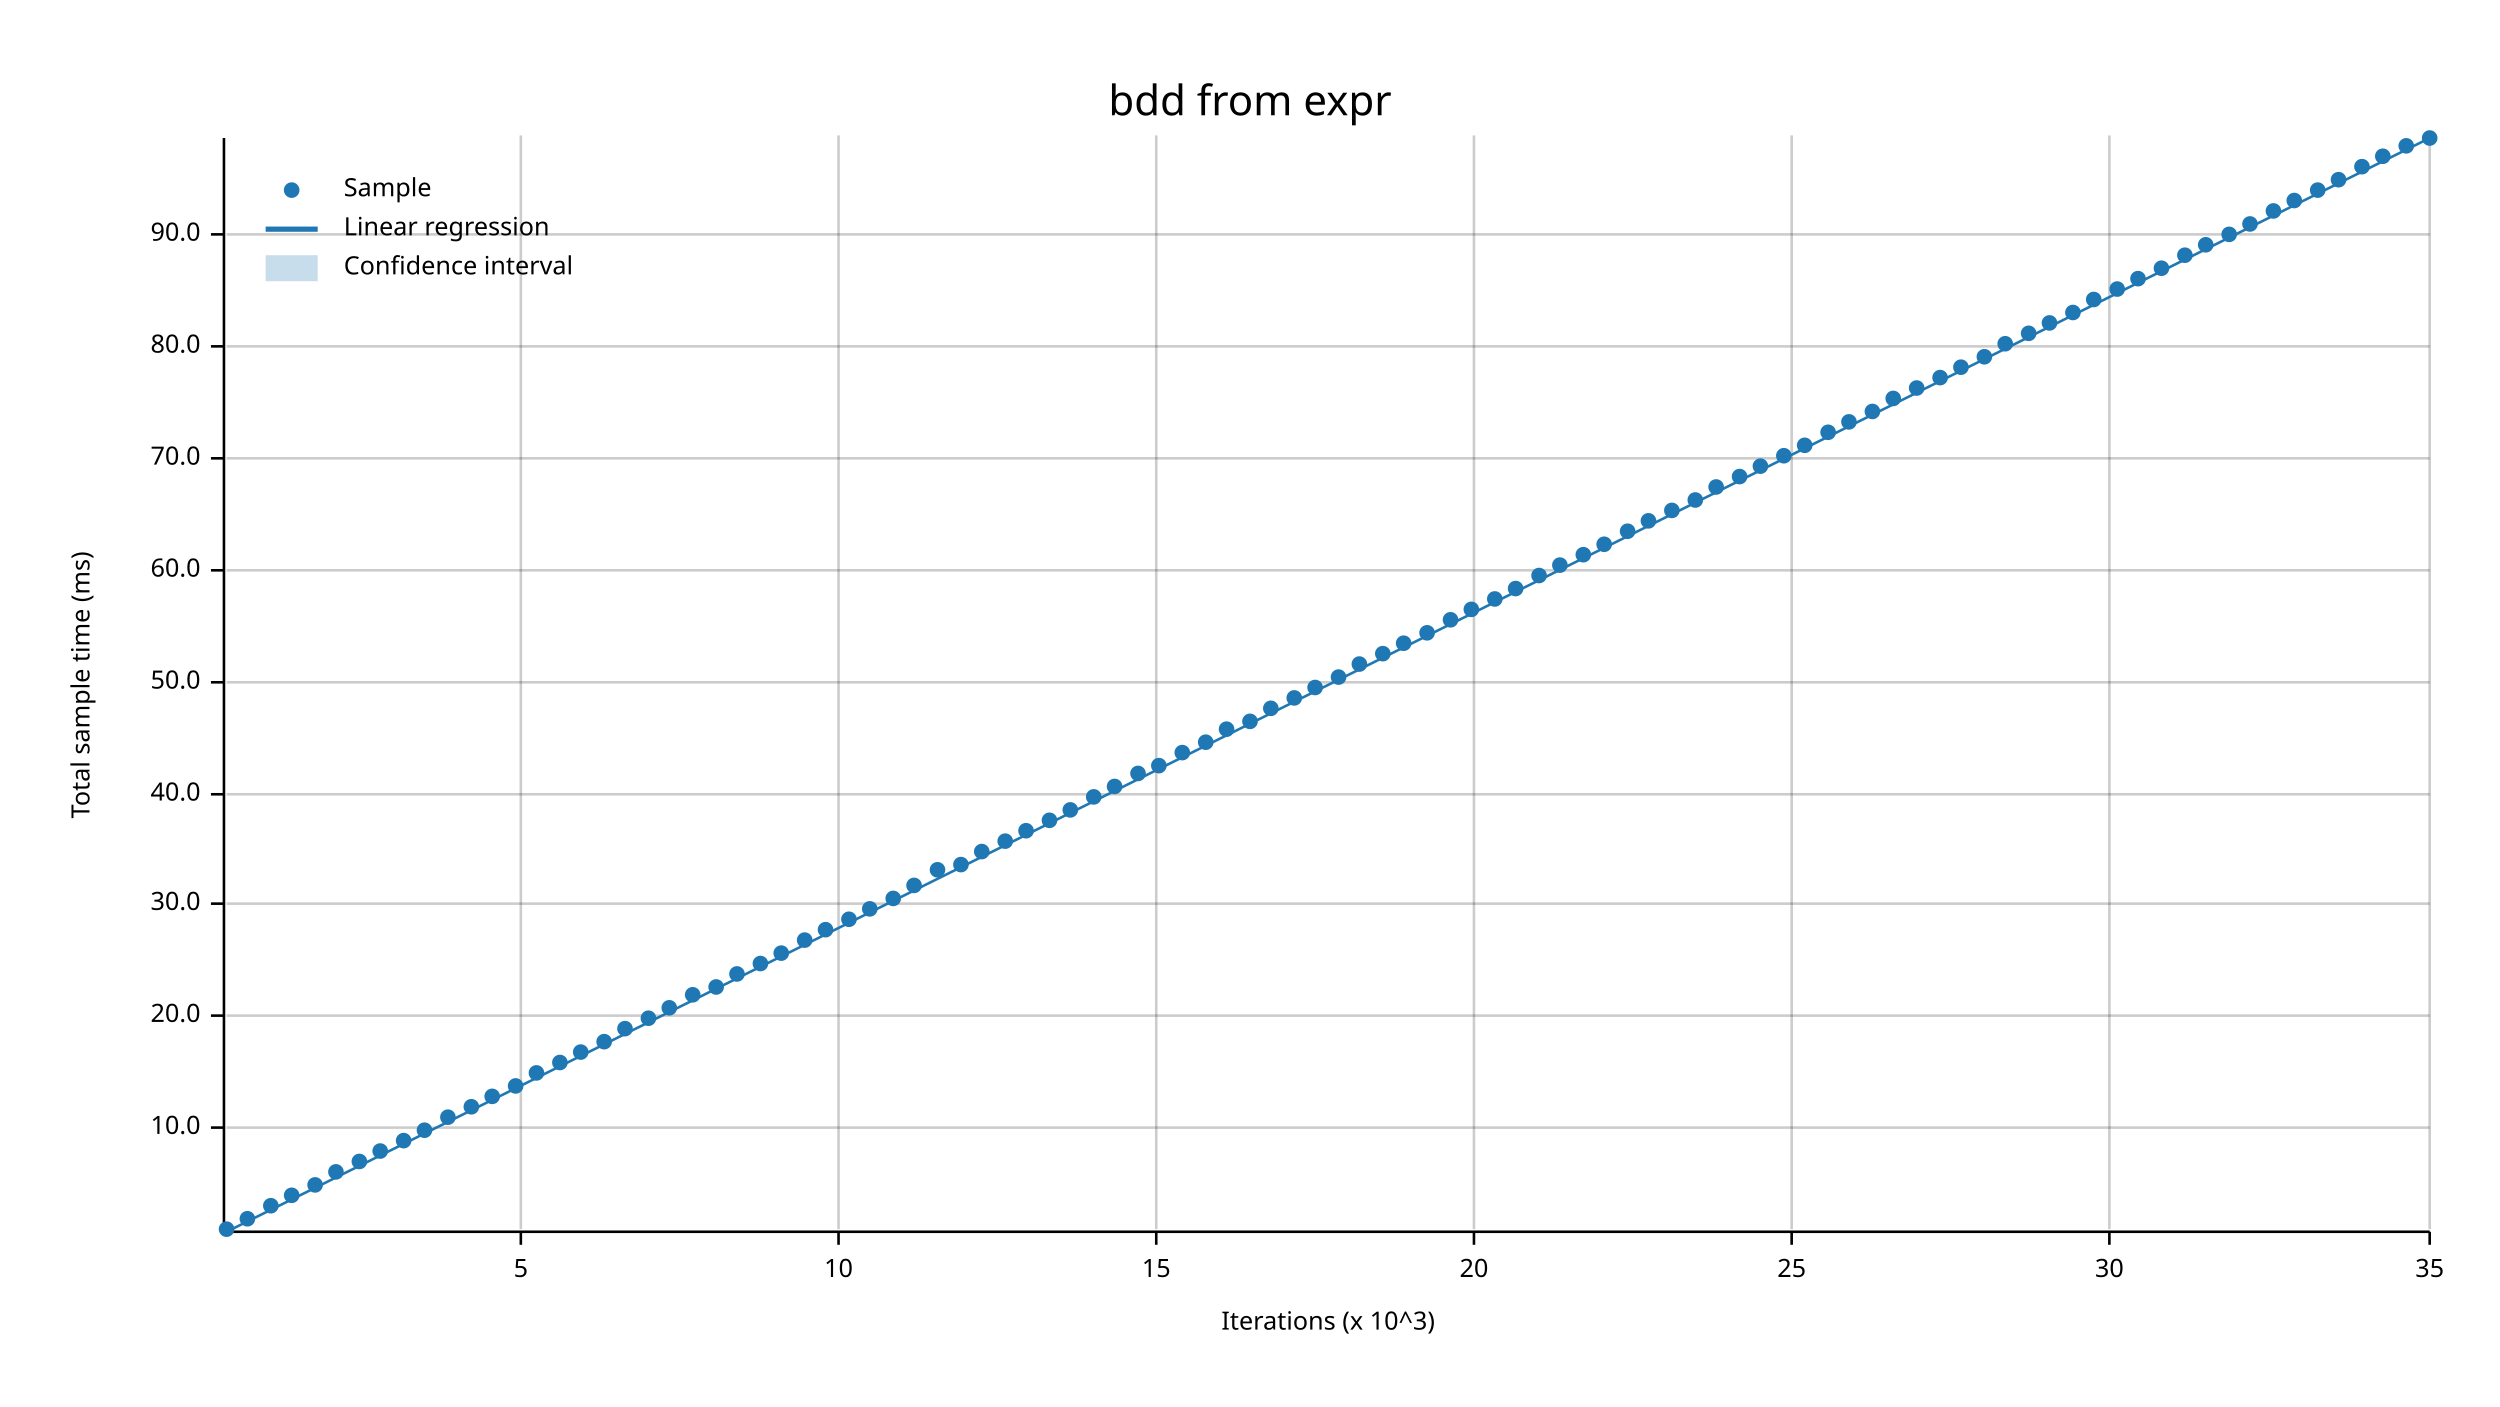
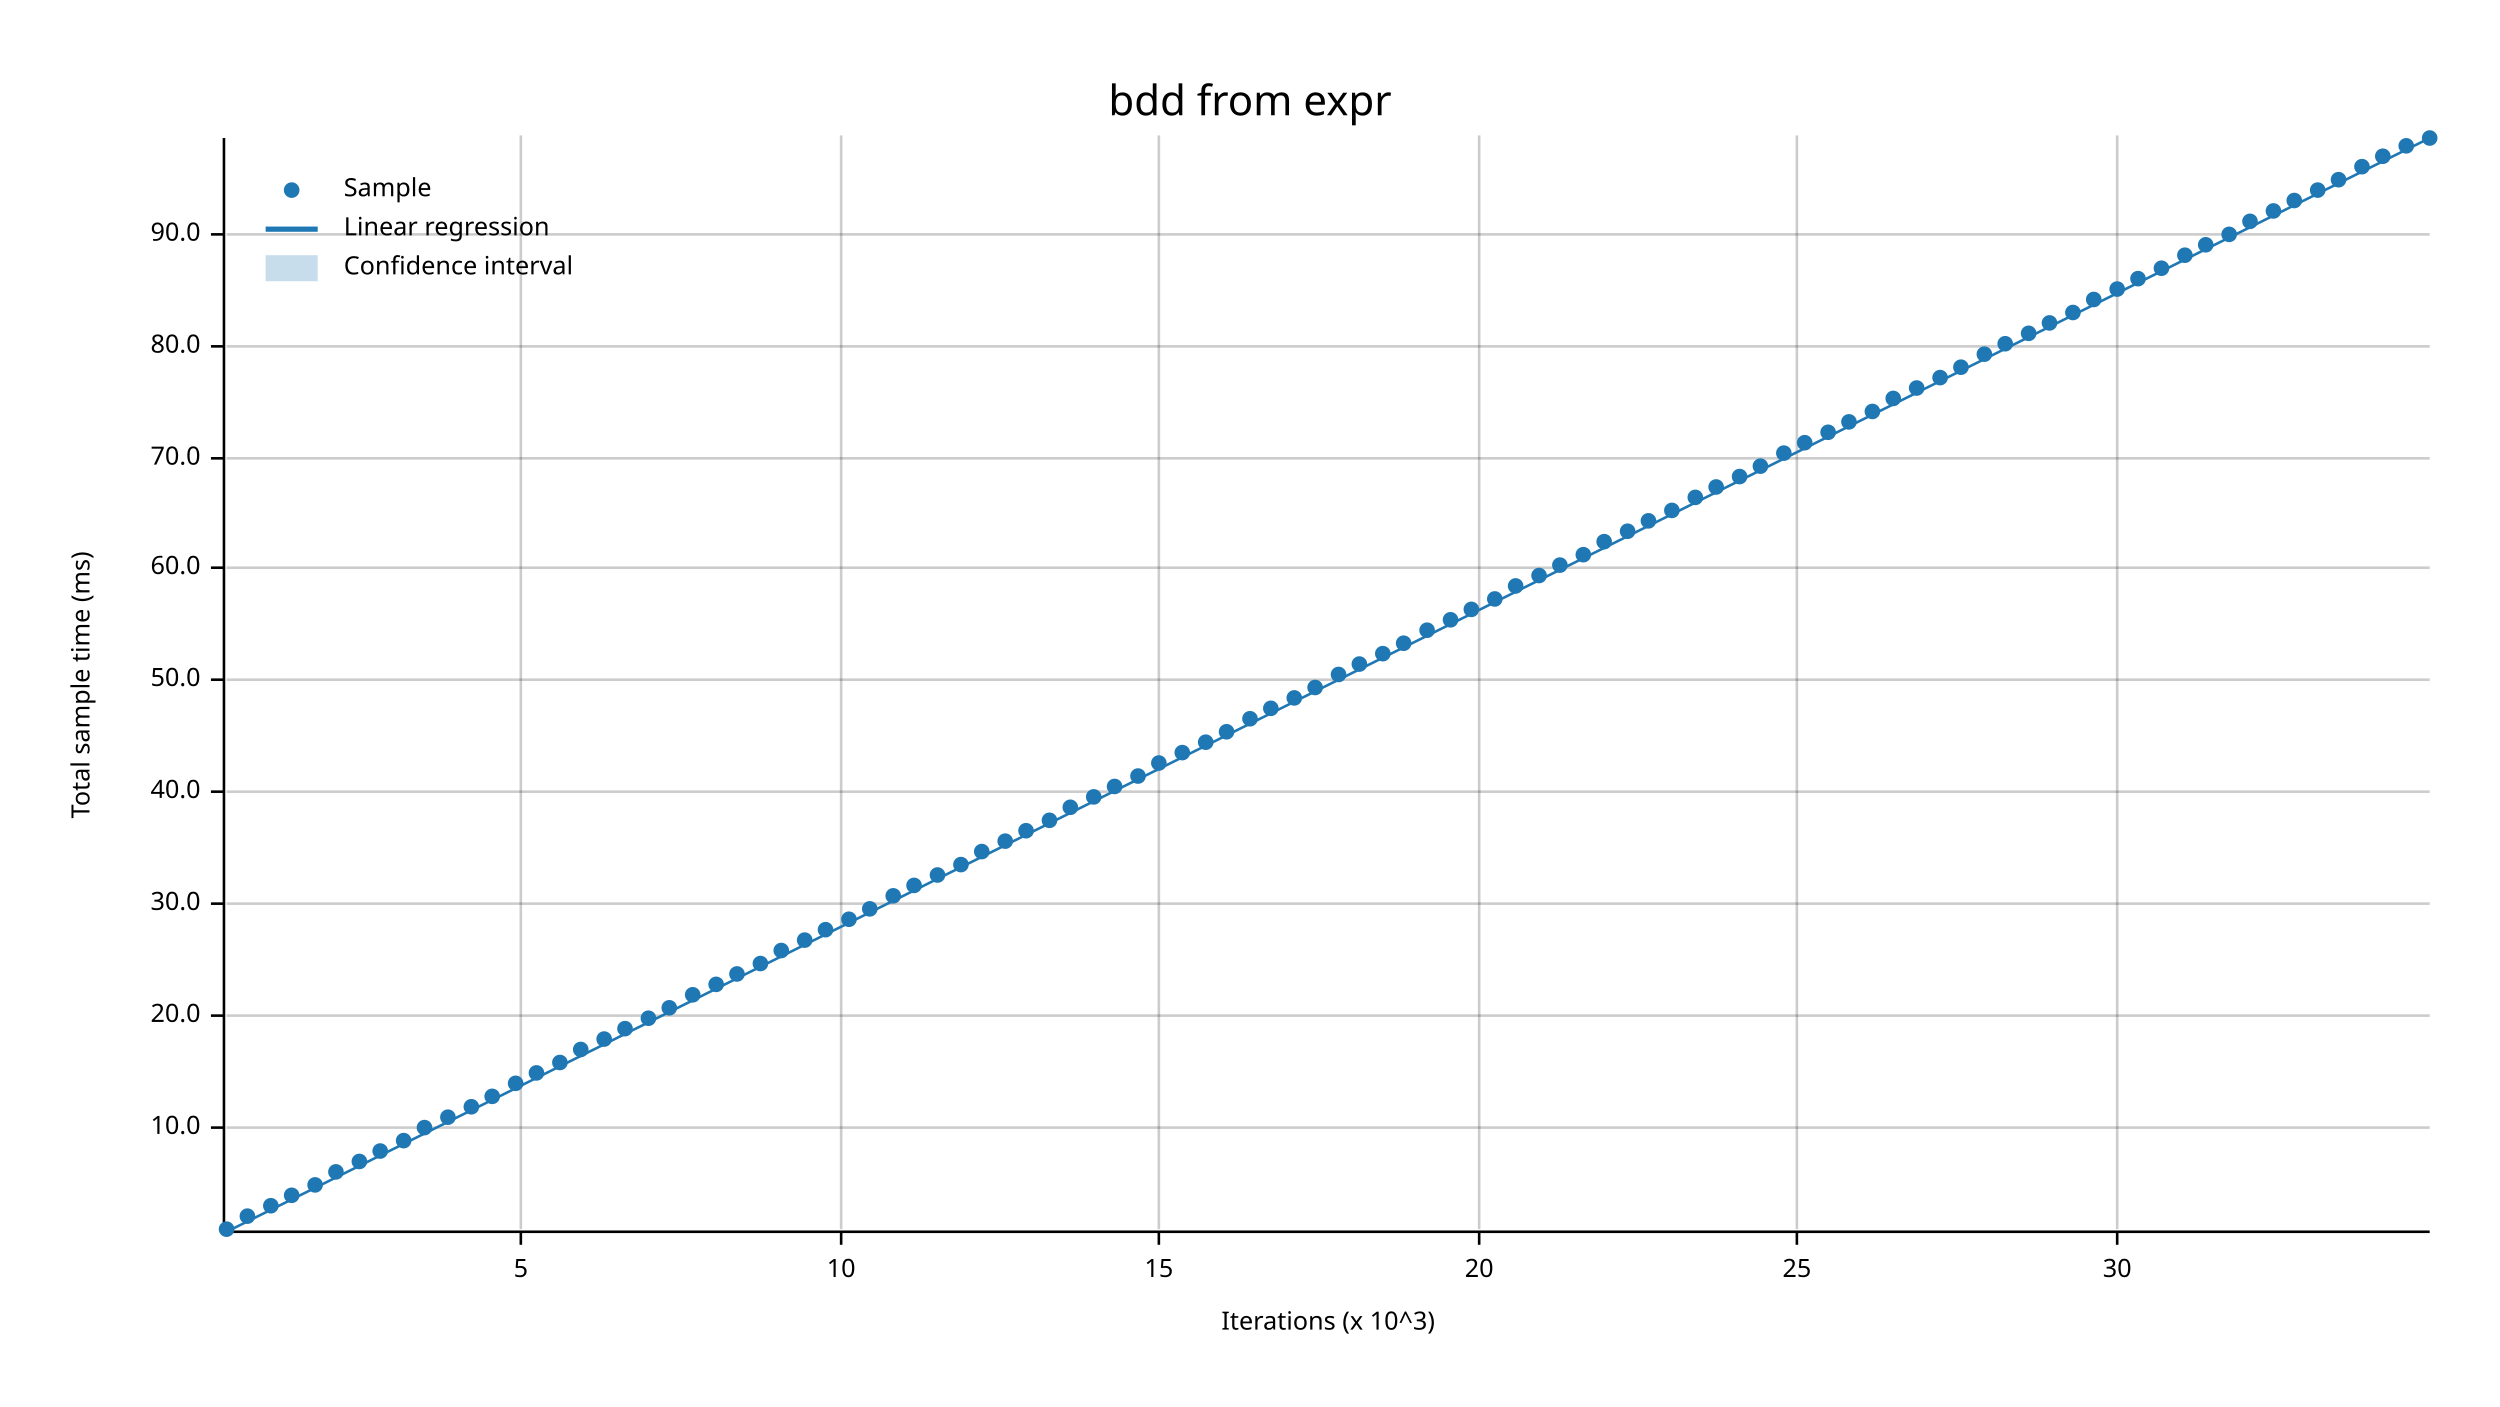
<svg xmlns="http://www.w3.org/2000/svg" width="960" height="540" viewBox="0 0 960 540">
  <text x="480" y="32" dy="0.76em" text-anchor="middle" font-family="sans-serif" font-size="16.129" opacity="1" fill="#000000">
bdd from expr
</text>
  <text x="27" y="263" dy="0.76em" text-anchor="middle" font-family="sans-serif" font-size="9.677" opacity="1" fill="#000000" transform="rotate(270, 27, 263)">
Total sample time (ms)
</text>
  <text x="510" y="513" dy="-0.5ex" text-anchor="middle" font-family="sans-serif" font-size="9.677" opacity="1" fill="#000000">
Iterations (x 10^3)
</text>
  <line opacity="0.2" stroke="#000000" stroke-width="1" x1="200" y1="472" x2="200" y2="52" />
-   <line opacity="0.2" stroke="#000000" stroke-width="1" x1="322" y1="472" x2="322" y2="52" />
-   <line opacity="0.2" stroke="#000000" stroke-width="1" x1="444" y1="472" x2="444" y2="52" />
-   <line opacity="0.2" stroke="#000000" stroke-width="1" x1="566" y1="472" x2="566" y2="52" />
-   <line opacity="0.2" stroke="#000000" stroke-width="1" x1="688" y1="472" x2="688" y2="52" />
-   <line opacity="0.2" stroke="#000000" stroke-width="1" x1="810" y1="472" x2="810" y2="52" />
-   <line opacity="0.2" stroke="#000000" stroke-width="1" x1="933" y1="472" x2="933" y2="52" />
+   <line opacity="0.2" stroke="#000000" stroke-width="1" x1="323" y1="472" x2="323" y2="52" />
+   <line opacity="0.2" stroke="#000000" stroke-width="1" x1="445" y1="472" x2="445" y2="52" />
+   <line opacity="0.2" stroke="#000000" stroke-width="1" x1="568" y1="472" x2="568" y2="52" />
+   <line opacity="0.2" stroke="#000000" stroke-width="1" x1="690" y1="472" x2="690" y2="52" />
+   <line opacity="0.2" stroke="#000000" stroke-width="1" x1="813" y1="472" x2="813" y2="52" />
  <line opacity="0.2" stroke="#000000" stroke-width="1" x1="87" y1="433" x2="933" y2="433" />
  <line opacity="0.2" stroke="#000000" stroke-width="1" x1="87" y1="390" x2="933" y2="390" />
  <line opacity="0.2" stroke="#000000" stroke-width="1" x1="87" y1="347" x2="933" y2="347" />
-   <line opacity="0.2" stroke="#000000" stroke-width="1" x1="87" y1="305" x2="933" y2="305" />
-   <line opacity="0.2" stroke="#000000" stroke-width="1" x1="87" y1="262" x2="933" y2="262" />
-   <line opacity="0.2" stroke="#000000" stroke-width="1" x1="87" y1="219" x2="933" y2="219" />
+   <line opacity="0.2" stroke="#000000" stroke-width="1" x1="87" y1="304" x2="933" y2="304" />
+   <line opacity="0.2" stroke="#000000" stroke-width="1" x1="87" y1="261" x2="933" y2="261" />
+   <line opacity="0.2" stroke="#000000" stroke-width="1" x1="87" y1="218" x2="933" y2="218" />
  <line opacity="0.2" stroke="#000000" stroke-width="1" x1="87" y1="176" x2="933" y2="176" />
  <line opacity="0.2" stroke="#000000" stroke-width="1" x1="87" y1="133" x2="933" y2="133" />
  <line opacity="0.2" stroke="#000000" stroke-width="1" x1="87" y1="90" x2="933" y2="90" />
  <polyline fill="none" opacity="1" stroke="#000000" stroke-width="1" points="86,53 86,473 " />
  <text x="77" y="433" dy="0.5ex" text-anchor="end" font-family="sans-serif" font-size="9.677" opacity="1" fill="#000000">
10.0
</text>
  <polyline fill="none" opacity="1" stroke="#000000" stroke-width="1" points="81,433 86,433 " />
  <text x="77" y="390" dy="0.5ex" text-anchor="end" font-family="sans-serif" font-size="9.677" opacity="1" fill="#000000">
20.0
</text>
  <polyline fill="none" opacity="1" stroke="#000000" stroke-width="1" points="81,390 86,390 " />
  <text x="77" y="347" dy="0.5ex" text-anchor="end" font-family="sans-serif" font-size="9.677" opacity="1" fill="#000000">
30.0
</text>
  <polyline fill="none" opacity="1" stroke="#000000" stroke-width="1" points="81,347 86,347 " />
-   <text x="77" y="305" dy="0.5ex" text-anchor="end" font-family="sans-serif" font-size="9.677" opacity="1" fill="#000000">
+   <text x="77" y="304" dy="0.5ex" text-anchor="end" font-family="sans-serif" font-size="9.677" opacity="1" fill="#000000">
40.0
</text>
-   <polyline fill="none" opacity="1" stroke="#000000" stroke-width="1" points="81,305 86,305 " />
-   <text x="77" y="262" dy="0.5ex" text-anchor="end" font-family="sans-serif" font-size="9.677" opacity="1" fill="#000000">
+   <polyline fill="none" opacity="1" stroke="#000000" stroke-width="1" points="81,304 86,304 " />
+   <text x="77" y="261" dy="0.5ex" text-anchor="end" font-family="sans-serif" font-size="9.677" opacity="1" fill="#000000">
50.0
</text>
-   <polyline fill="none" opacity="1" stroke="#000000" stroke-width="1" points="81,262 86,262 " />
-   <text x="77" y="219" dy="0.5ex" text-anchor="end" font-family="sans-serif" font-size="9.677" opacity="1" fill="#000000">
+   <polyline fill="none" opacity="1" stroke="#000000" stroke-width="1" points="81,261 86,261 " />
+   <text x="77" y="218" dy="0.5ex" text-anchor="end" font-family="sans-serif" font-size="9.677" opacity="1" fill="#000000">
60.0
</text>
-   <polyline fill="none" opacity="1" stroke="#000000" stroke-width="1" points="81,219 86,219 " />
+   <polyline fill="none" opacity="1" stroke="#000000" stroke-width="1" points="81,218 86,218 " />
  <text x="77" y="176" dy="0.5ex" text-anchor="end" font-family="sans-serif" font-size="9.677" opacity="1" fill="#000000">
70.0
</text>
  <polyline fill="none" opacity="1" stroke="#000000" stroke-width="1" points="81,176 86,176 " />
  <text x="77" y="133" dy="0.5ex" text-anchor="end" font-family="sans-serif" font-size="9.677" opacity="1" fill="#000000">
80.0
</text>
  <polyline fill="none" opacity="1" stroke="#000000" stroke-width="1" points="81,133 86,133 " />
  <text x="77" y="90" dy="0.5ex" text-anchor="end" font-family="sans-serif" font-size="9.677" opacity="1" fill="#000000">
90.0
</text>
  <polyline fill="none" opacity="1" stroke="#000000" stroke-width="1" points="81,90 86,90 " />
  <polyline fill="none" opacity="1" stroke="#000000" stroke-width="1" points="87,473 933,473 " />
  <text x="200" y="483" dy="0.76em" text-anchor="middle" font-family="sans-serif" font-size="9.677" opacity="1" fill="#000000">
5
</text>
  <polyline fill="none" opacity="1" stroke="#000000" stroke-width="1" points="200,473 200,478 " />
-   <text x="322" y="483" dy="0.76em" text-anchor="middle" font-family="sans-serif" font-size="9.677" opacity="1" fill="#000000">
+   <text x="323" y="483" dy="0.76em" text-anchor="middle" font-family="sans-serif" font-size="9.677" opacity="1" fill="#000000">
10
</text>
-   <polyline fill="none" opacity="1" stroke="#000000" stroke-width="1" points="322,473 322,478 " />
-   <text x="444" y="483" dy="0.76em" text-anchor="middle" font-family="sans-serif" font-size="9.677" opacity="1" fill="#000000">
+   <polyline fill="none" opacity="1" stroke="#000000" stroke-width="1" points="323,473 323,478 " />
+   <text x="445" y="483" dy="0.76em" text-anchor="middle" font-family="sans-serif" font-size="9.677" opacity="1" fill="#000000">
15
</text>
-   <polyline fill="none" opacity="1" stroke="#000000" stroke-width="1" points="444,473 444,478 " />
-   <text x="566" y="483" dy="0.76em" text-anchor="middle" font-family="sans-serif" font-size="9.677" opacity="1" fill="#000000">
+   <polyline fill="none" opacity="1" stroke="#000000" stroke-width="1" points="445,473 445,478 " />
+   <text x="568" y="483" dy="0.76em" text-anchor="middle" font-family="sans-serif" font-size="9.677" opacity="1" fill="#000000">
20
</text>
-   <polyline fill="none" opacity="1" stroke="#000000" stroke-width="1" points="566,473 566,478 " />
-   <text x="688" y="483" dy="0.76em" text-anchor="middle" font-family="sans-serif" font-size="9.677" opacity="1" fill="#000000">
+   <polyline fill="none" opacity="1" stroke="#000000" stroke-width="1" points="568,473 568,478 " />
+   <text x="690" y="483" dy="0.76em" text-anchor="middle" font-family="sans-serif" font-size="9.677" opacity="1" fill="#000000">
25
</text>
-   <polyline fill="none" opacity="1" stroke="#000000" stroke-width="1" points="688,473 688,478 " />
-   <text x="810" y="483" dy="0.76em" text-anchor="middle" font-family="sans-serif" font-size="9.677" opacity="1" fill="#000000">
+   <polyline fill="none" opacity="1" stroke="#000000" stroke-width="1" points="690,473 690,478 " />
+   <text x="813" y="483" dy="0.76em" text-anchor="middle" font-family="sans-serif" font-size="9.677" opacity="1" fill="#000000">
30
</text>
-   <polyline fill="none" opacity="1" stroke="#000000" stroke-width="1" points="810,473 810,478 " />
-   <text x="933" y="483" dy="0.76em" text-anchor="middle" font-family="sans-serif" font-size="9.677" opacity="1" fill="#000000">
- 35
- </text>
-   <polyline fill="none" opacity="1" stroke="#000000" stroke-width="1" points="933,473 933,478 " />
+   <polyline fill="none" opacity="1" stroke="#000000" stroke-width="1" points="813,473 813,478 " />
  <circle cx="87" cy="472" r="3" opacity="1" fill="#1F78B4" stroke="none" stroke-width="1" />
-   <circle cx="95" cy="468" r="3" opacity="1" fill="#1F78B4" stroke="none" stroke-width="1" />
+   <circle cx="95" cy="467" r="3" opacity="1" fill="#1F78B4" stroke="none" stroke-width="1" />
  <circle cx="104" cy="463" r="3" opacity="1" fill="#1F78B4" stroke="none" stroke-width="1" />
  <circle cx="112" cy="459" r="3" opacity="1" fill="#1F78B4" stroke="none" stroke-width="1" />
  <circle cx="121" cy="455" r="3" opacity="1" fill="#1F78B4" stroke="none" stroke-width="1" />
  <circle cx="129" cy="450" r="3" opacity="1" fill="#1F78B4" stroke="none" stroke-width="1" />
  <circle cx="138" cy="446" r="3" opacity="1" fill="#1F78B4" stroke="none" stroke-width="1" />
  <circle cx="146" cy="442" r="3" opacity="1" fill="#1F78B4" stroke="none" stroke-width="1" />
  <circle cx="155" cy="438" r="3" opacity="1" fill="#1F78B4" stroke="none" stroke-width="1" />
-   <circle cx="163" cy="434" r="3" opacity="1" fill="#1F78B4" stroke="none" stroke-width="1" />
+   <circle cx="163" cy="433" r="3" opacity="1" fill="#1F78B4" stroke="none" stroke-width="1" />
  <circle cx="172" cy="429" r="3" opacity="1" fill="#1F78B4" stroke="none" stroke-width="1" />
  <circle cx="181" cy="425" r="3" opacity="1" fill="#1F78B4" stroke="none" stroke-width="1" />
  <circle cx="189" cy="421" r="3" opacity="1" fill="#1F78B4" stroke="none" stroke-width="1" />
-   <circle cx="198" cy="417" r="3" opacity="1" fill="#1F78B4" stroke="none" stroke-width="1" />
+   <circle cx="198" cy="416" r="3" opacity="1" fill="#1F78B4" stroke="none" stroke-width="1" />
  <circle cx="206" cy="412" r="3" opacity="1" fill="#1F78B4" stroke="none" stroke-width="1" />
  <circle cx="215" cy="408" r="3" opacity="1" fill="#1F78B4" stroke="none" stroke-width="1" />
-   <circle cx="223" cy="404" r="3" opacity="1" fill="#1F78B4" stroke="none" stroke-width="1" />
-   <circle cx="232" cy="400" r="3" opacity="1" fill="#1F78B4" stroke="none" stroke-width="1" />
+   <circle cx="223" cy="403" r="3" opacity="1" fill="#1F78B4" stroke="none" stroke-width="1" />
+   <circle cx="232" cy="399" r="3" opacity="1" fill="#1F78B4" stroke="none" stroke-width="1" />
  <circle cx="240" cy="395" r="3" opacity="1" fill="#1F78B4" stroke="none" stroke-width="1" />
  <circle cx="249" cy="391" r="3" opacity="1" fill="#1F78B4" stroke="none" stroke-width="1" />
  <circle cx="257" cy="387" r="3" opacity="1" fill="#1F78B4" stroke="none" stroke-width="1" />
  <circle cx="266" cy="382" r="3" opacity="1" fill="#1F78B4" stroke="none" stroke-width="1" />
-   <circle cx="275" cy="379" r="3" opacity="1" fill="#1F78B4" stroke="none" stroke-width="1" />
+   <circle cx="275" cy="378" r="3" opacity="1" fill="#1F78B4" stroke="none" stroke-width="1" />
  <circle cx="283" cy="374" r="3" opacity="1" fill="#1F78B4" stroke="none" stroke-width="1" />
  <circle cx="292" cy="370" r="3" opacity="1" fill="#1F78B4" stroke="none" stroke-width="1" />
-   <circle cx="300" cy="366" r="3" opacity="1" fill="#1F78B4" stroke="none" stroke-width="1" />
+   <circle cx="300" cy="365" r="3" opacity="1" fill="#1F78B4" stroke="none" stroke-width="1" />
  <circle cx="309" cy="361" r="3" opacity="1" fill="#1F78B4" stroke="none" stroke-width="1" />
  <circle cx="317" cy="357" r="3" opacity="1" fill="#1F78B4" stroke="none" stroke-width="1" />
  <circle cx="326" cy="353" r="3" opacity="1" fill="#1F78B4" stroke="none" stroke-width="1" />
  <circle cx="334" cy="349" r="3" opacity="1" fill="#1F78B4" stroke="none" stroke-width="1" />
-   <circle cx="343" cy="345" r="3" opacity="1" fill="#1F78B4" stroke="none" stroke-width="1" />
+   <circle cx="343" cy="344" r="3" opacity="1" fill="#1F78B4" stroke="none" stroke-width="1" />
  <circle cx="351" cy="340" r="3" opacity="1" fill="#1F78B4" stroke="none" stroke-width="1" />
-   <circle cx="360" cy="334" r="3" opacity="1" fill="#1F78B4" stroke="none" stroke-width="1" />
+   <circle cx="360" cy="336" r="3" opacity="1" fill="#1F78B4" stroke="none" stroke-width="1" />
  <circle cx="369" cy="332" r="3" opacity="1" fill="#1F78B4" stroke="none" stroke-width="1" />
  <circle cx="377" cy="327" r="3" opacity="1" fill="#1F78B4" stroke="none" stroke-width="1" />
  <circle cx="386" cy="323" r="3" opacity="1" fill="#1F78B4" stroke="none" stroke-width="1" />
  <circle cx="394" cy="319" r="3" opacity="1" fill="#1F78B4" stroke="none" stroke-width="1" />
  <circle cx="403" cy="315" r="3" opacity="1" fill="#1F78B4" stroke="none" stroke-width="1" />
-   <circle cx="411" cy="311" r="3" opacity="1" fill="#1F78B4" stroke="none" stroke-width="1" />
+   <circle cx="411" cy="310" r="3" opacity="1" fill="#1F78B4" stroke="none" stroke-width="1" />
  <circle cx="420" cy="306" r="3" opacity="1" fill="#1F78B4" stroke="none" stroke-width="1" />
  <circle cx="428" cy="302" r="3" opacity="1" fill="#1F78B4" stroke="none" stroke-width="1" />
-   <circle cx="437" cy="297" r="3" opacity="1" fill="#1F78B4" stroke="none" stroke-width="1" />
-   <circle cx="445" cy="294" r="3" opacity="1" fill="#1F78B4" stroke="none" stroke-width="1" />
+   <circle cx="437" cy="298" r="3" opacity="1" fill="#1F78B4" stroke="none" stroke-width="1" />
+   <circle cx="445" cy="293" r="3" opacity="1" fill="#1F78B4" stroke="none" stroke-width="1" />
  <circle cx="454" cy="289" r="3" opacity="1" fill="#1F78B4" stroke="none" stroke-width="1" />
  <circle cx="463" cy="285" r="3" opacity="1" fill="#1F78B4" stroke="none" stroke-width="1" />
-   <circle cx="471" cy="280" r="3" opacity="1" fill="#1F78B4" stroke="none" stroke-width="1" />
-   <circle cx="480" cy="277" r="3" opacity="1" fill="#1F78B4" stroke="none" stroke-width="1" />
+   <circle cx="471" cy="281" r="3" opacity="1" fill="#1F78B4" stroke="none" stroke-width="1" />
+   <circle cx="480" cy="276" r="3" opacity="1" fill="#1F78B4" stroke="none" stroke-width="1" />
  <circle cx="488" cy="272" r="3" opacity="1" fill="#1F78B4" stroke="none" stroke-width="1" />
  <circle cx="497" cy="268" r="3" opacity="1" fill="#1F78B4" stroke="none" stroke-width="1" />
  <circle cx="505" cy="264" r="3" opacity="1" fill="#1F78B4" stroke="none" stroke-width="1" />
-   <circle cx="514" cy="260" r="3" opacity="1" fill="#1F78B4" stroke="none" stroke-width="1" />
+   <circle cx="514" cy="259" r="3" opacity="1" fill="#1F78B4" stroke="none" stroke-width="1" />
  <circle cx="522" cy="255" r="3" opacity="1" fill="#1F78B4" stroke="none" stroke-width="1" />
  <circle cx="531" cy="251" r="3" opacity="1" fill="#1F78B4" stroke="none" stroke-width="1" />
  <circle cx="539" cy="247" r="3" opacity="1" fill="#1F78B4" stroke="none" stroke-width="1" />
-   <circle cx="548" cy="243" r="3" opacity="1" fill="#1F78B4" stroke="none" stroke-width="1" />
+   <circle cx="548" cy="242" r="3" opacity="1" fill="#1F78B4" stroke="none" stroke-width="1" />
  <circle cx="557" cy="238" r="3" opacity="1" fill="#1F78B4" stroke="none" stroke-width="1" />
  <circle cx="565" cy="234" r="3" opacity="1" fill="#1F78B4" stroke="none" stroke-width="1" />
  <circle cx="574" cy="230" r="3" opacity="1" fill="#1F78B4" stroke="none" stroke-width="1" />
-   <circle cx="582" cy="226" r="3" opacity="1" fill="#1F78B4" stroke="none" stroke-width="1" />
+   <circle cx="582" cy="225" r="3" opacity="1" fill="#1F78B4" stroke="none" stroke-width="1" />
  <circle cx="591" cy="221" r="3" opacity="1" fill="#1F78B4" stroke="none" stroke-width="1" />
  <circle cx="599" cy="217" r="3" opacity="1" fill="#1F78B4" stroke="none" stroke-width="1" />
  <circle cx="608" cy="213" r="3" opacity="1" fill="#1F78B4" stroke="none" stroke-width="1" />
-   <circle cx="616" cy="209" r="3" opacity="1" fill="#1F78B4" stroke="none" stroke-width="1" />
+   <circle cx="616" cy="208" r="3" opacity="1" fill="#1F78B4" stroke="none" stroke-width="1" />
  <circle cx="625" cy="204" r="3" opacity="1" fill="#1F78B4" stroke="none" stroke-width="1" />
  <circle cx="633" cy="200" r="3" opacity="1" fill="#1F78B4" stroke="none" stroke-width="1" />
  <circle cx="642" cy="196" r="3" opacity="1" fill="#1F78B4" stroke="none" stroke-width="1" />
-   <circle cx="651" cy="192" r="3" opacity="1" fill="#1F78B4" stroke="none" stroke-width="1" />
+   <circle cx="651" cy="191" r="3" opacity="1" fill="#1F78B4" stroke="none" stroke-width="1" />
  <circle cx="659" cy="187" r="3" opacity="1" fill="#1F78B4" stroke="none" stroke-width="1" />
  <circle cx="668" cy="183" r="3" opacity="1" fill="#1F78B4" stroke="none" stroke-width="1" />
  <circle cx="676" cy="179" r="3" opacity="1" fill="#1F78B4" stroke="none" stroke-width="1" />
-   <circle cx="685" cy="175" r="3" opacity="1" fill="#1F78B4" stroke="none" stroke-width="1" />
-   <circle cx="693" cy="171" r="3" opacity="1" fill="#1F78B4" stroke="none" stroke-width="1" />
+   <circle cx="685" cy="174" r="3" opacity="1" fill="#1F78B4" stroke="none" stroke-width="1" />
+   <circle cx="693" cy="170" r="3" opacity="1" fill="#1F78B4" stroke="none" stroke-width="1" />
  <circle cx="702" cy="166" r="3" opacity="1" fill="#1F78B4" stroke="none" stroke-width="1" />
  <circle cx="710" cy="162" r="3" opacity="1" fill="#1F78B4" stroke="none" stroke-width="1" />
  <circle cx="719" cy="158" r="3" opacity="1" fill="#1F78B4" stroke="none" stroke-width="1" />
  <circle cx="727" cy="153" r="3" opacity="1" fill="#1F78B4" stroke="none" stroke-width="1" />
  <circle cx="736" cy="149" r="3" opacity="1" fill="#1F78B4" stroke="none" stroke-width="1" />
  <circle cx="745" cy="145" r="3" opacity="1" fill="#1F78B4" stroke="none" stroke-width="1" />
  <circle cx="753" cy="141" r="3" opacity="1" fill="#1F78B4" stroke="none" stroke-width="1" />
-   <circle cx="762" cy="137" r="3" opacity="1" fill="#1F78B4" stroke="none" stroke-width="1" />
+   <circle cx="762" cy="136" r="3" opacity="1" fill="#1F78B4" stroke="none" stroke-width="1" />
  <circle cx="770" cy="132" r="3" opacity="1" fill="#1F78B4" stroke="none" stroke-width="1" />
  <circle cx="779" cy="128" r="3" opacity="1" fill="#1F78B4" stroke="none" stroke-width="1" />
  <circle cx="787" cy="124" r="3" opacity="1" fill="#1F78B4" stroke="none" stroke-width="1" />
  <circle cx="796" cy="120" r="3" opacity="1" fill="#1F78B4" stroke="none" stroke-width="1" />
  <circle cx="804" cy="115" r="3" opacity="1" fill="#1F78B4" stroke="none" stroke-width="1" />
  <circle cx="813" cy="111" r="3" opacity="1" fill="#1F78B4" stroke="none" stroke-width="1" />
  <circle cx="821" cy="107" r="3" opacity="1" fill="#1F78B4" stroke="none" stroke-width="1" />
  <circle cx="830" cy="103" r="3" opacity="1" fill="#1F78B4" stroke="none" stroke-width="1" />
  <circle cx="839" cy="98" r="3" opacity="1" fill="#1F78B4" stroke="none" stroke-width="1" />
  <circle cx="847" cy="94" r="3" opacity="1" fill="#1F78B4" stroke="none" stroke-width="1" />
  <circle cx="856" cy="90" r="3" opacity="1" fill="#1F78B4" stroke="none" stroke-width="1" />
-   <circle cx="864" cy="86" r="3" opacity="1" fill="#1F78B4" stroke="none" stroke-width="1" />
+   <circle cx="864" cy="85" r="3" opacity="1" fill="#1F78B4" stroke="none" stroke-width="1" />
  <circle cx="873" cy="81" r="3" opacity="1" fill="#1F78B4" stroke="none" stroke-width="1" />
  <circle cx="881" cy="77" r="3" opacity="1" fill="#1F78B4" stroke="none" stroke-width="1" />
  <circle cx="890" cy="73" r="3" opacity="1" fill="#1F78B4" stroke="none" stroke-width="1" />
  <circle cx="898" cy="69" r="3" opacity="1" fill="#1F78B4" stroke="none" stroke-width="1" />
  <circle cx="907" cy="64" r="3" opacity="1" fill="#1F78B4" stroke="none" stroke-width="1" />
  <circle cx="915" cy="60" r="3" opacity="1" fill="#1F78B4" stroke="none" stroke-width="1" />
  <circle cx="924" cy="56" r="3" opacity="1" fill="#1F78B4" stroke="none" stroke-width="1" />
  <circle cx="933" cy="53" r="3" opacity="1" fill="#1F78B4" stroke="none" stroke-width="1" />
  <polyline fill="none" opacity="1" stroke="#1F78B4" stroke-width="1" points="87,473 933,53 " />
  <polygon opacity="0.25" fill="#1F78B4" points="87,473 933,53 933,53 " />
  <text x="132" y="68" dy="0.76em" text-anchor="start" font-family="sans-serif" font-size="9.677" opacity="1" fill="#000000">
Sample
</text>
  <text x="132" y="83" dy="0.76em" text-anchor="start" font-family="sans-serif" font-size="9.677" opacity="1" fill="#000000">
Linear regression
</text>
  <text x="132" y="98" dy="0.76em" text-anchor="start" font-family="sans-serif" font-size="9.677" opacity="1" fill="#000000">
Confidence interval
</text>
  <circle cx="112" cy="73" r="3" opacity="1" fill="#1F78B4" stroke="none" stroke-width="1" />
  <polyline fill="none" opacity="1" stroke="#1F78B4" stroke-width="2" points="102,88 122,88 " />
  <rect x="102" y="98" width="20" height="10" opacity="0.25" fill="#1F78B4" stroke="none" />
</svg>
